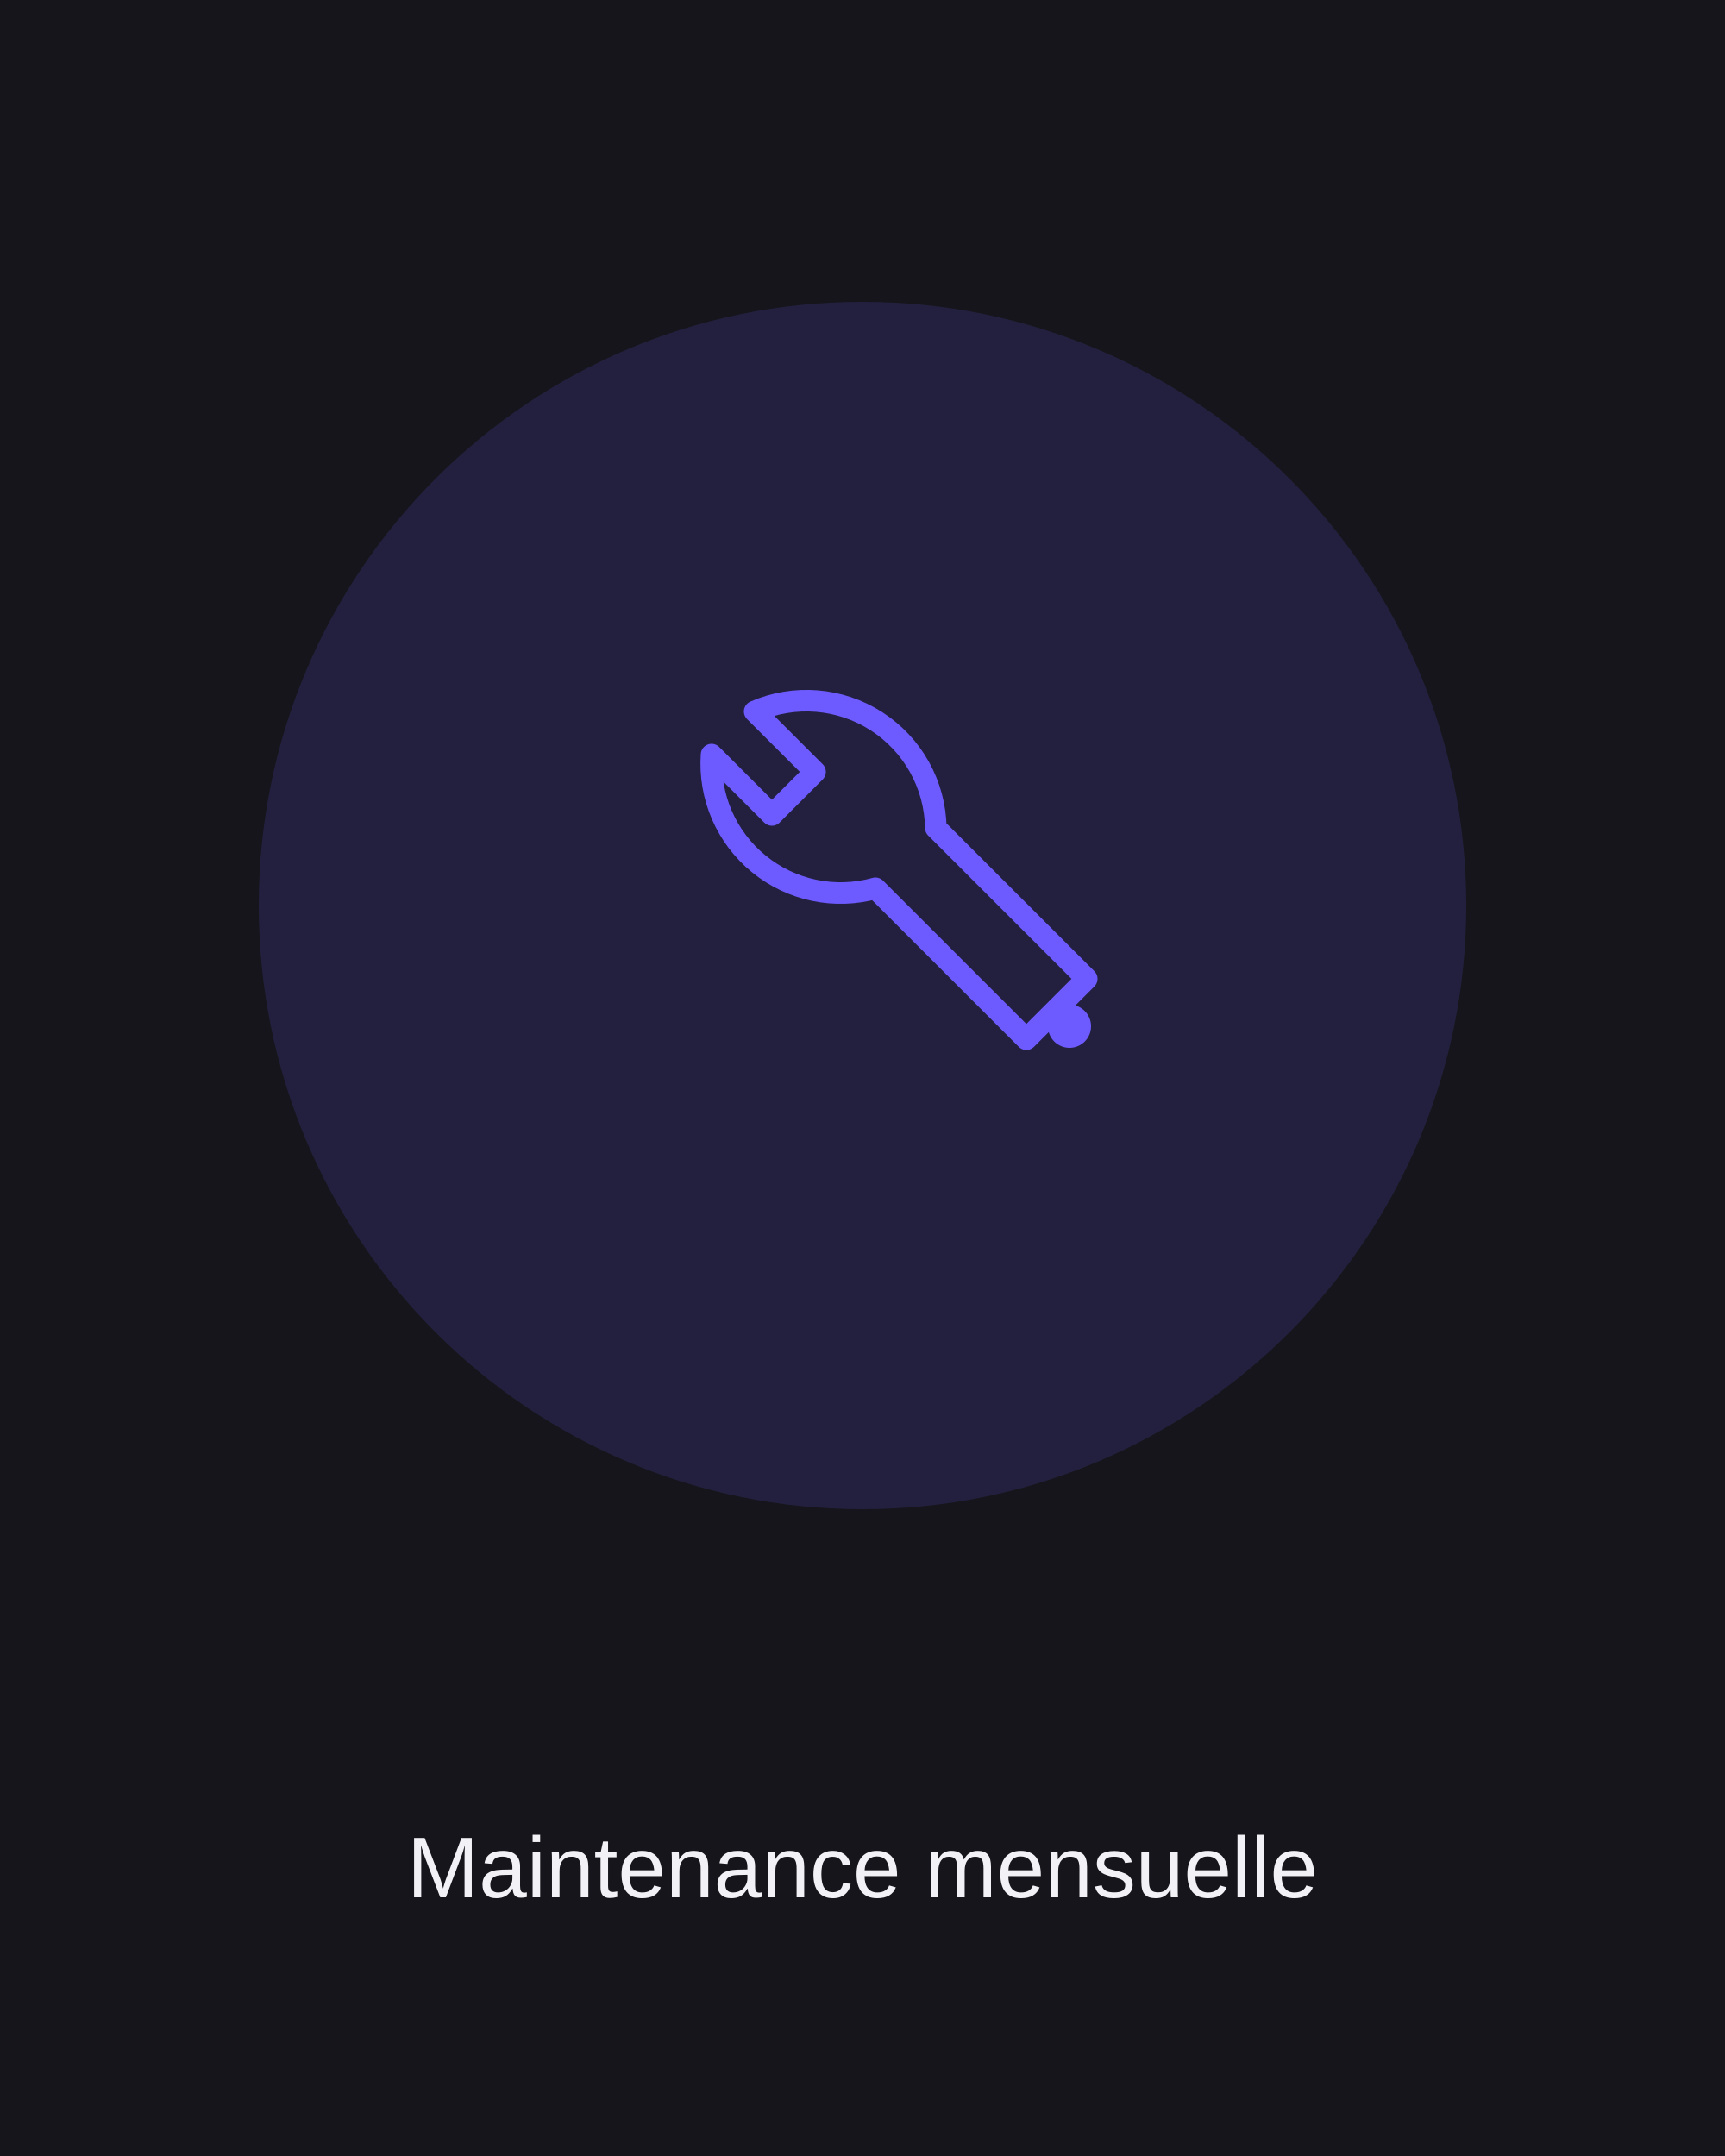
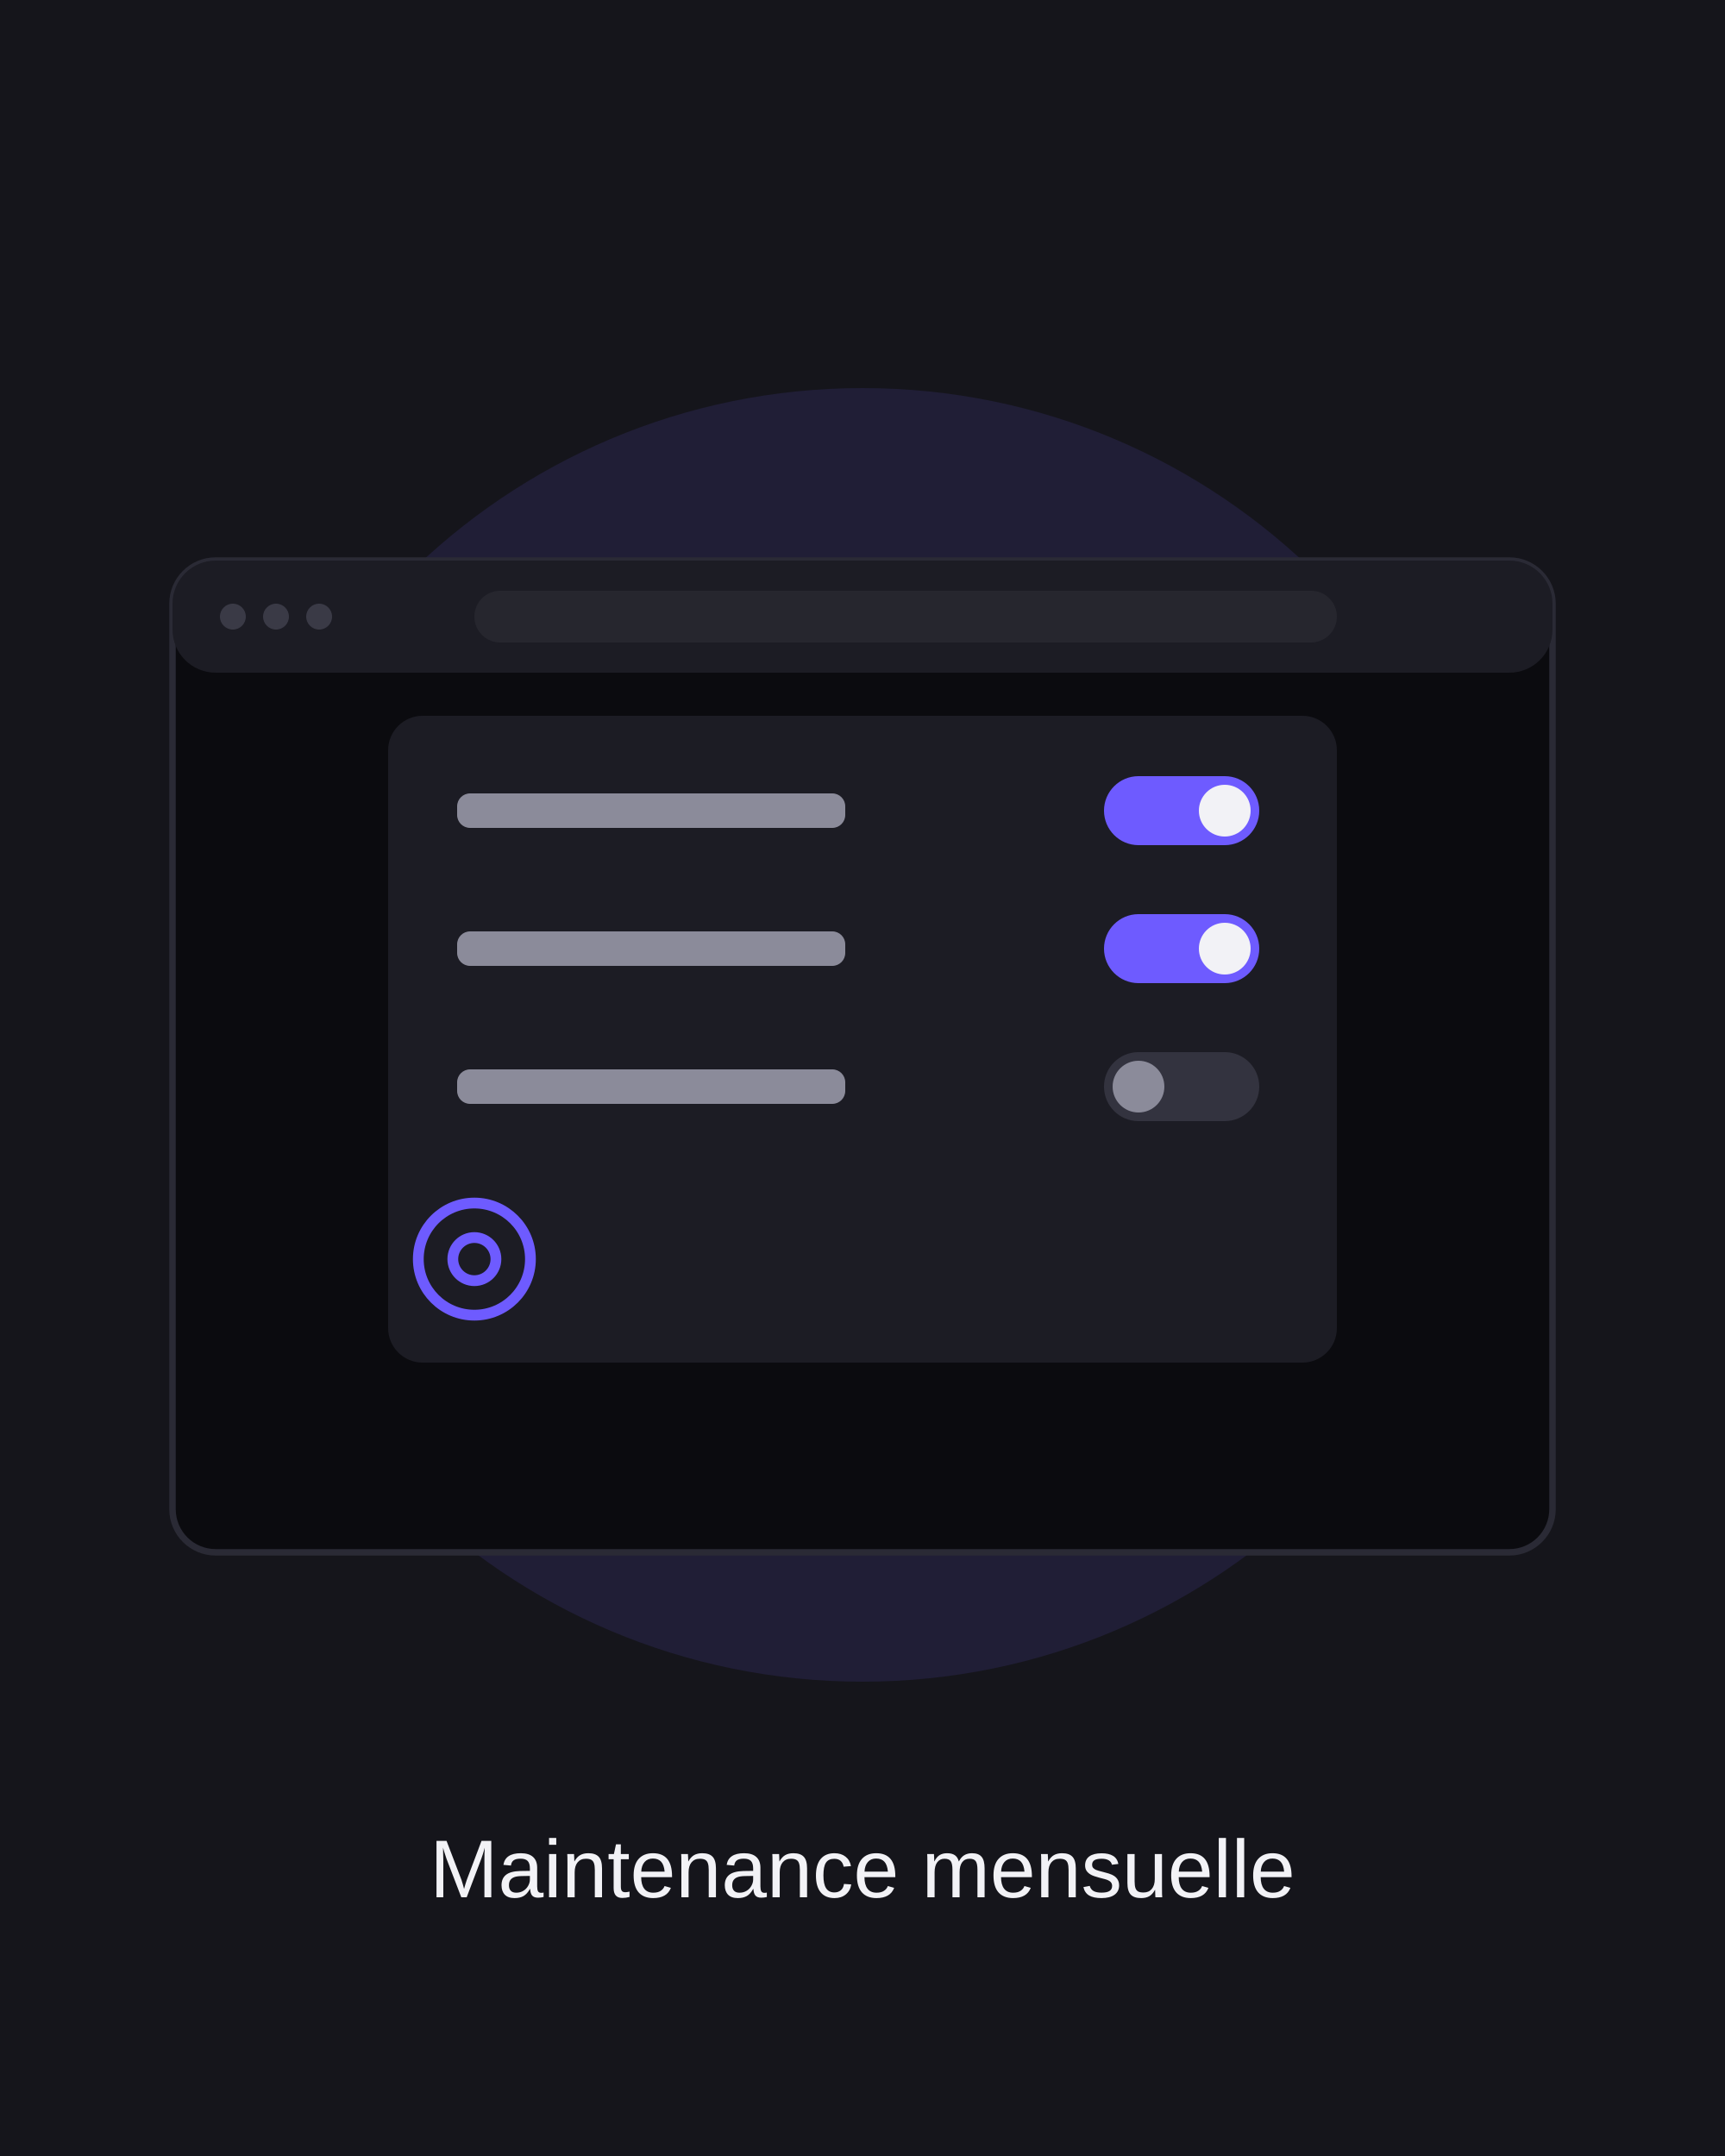
<svg xmlns="http://www.w3.org/2000/svg" viewBox="0 0 400 500" width="400" height="500">
  <rect width="400" height="500" fill="#15151b" />
-   <circle cx="200" cy="210" r="140" fill="#6e5bff" opacity="0.16" />
-   <path d="M175 165a30 30 0 0 1 42 27l35 35-14 14-35-35a30 30 0 0 1-38-31l14 14 10-10z" fill="none" stroke="#6e5bff" stroke-width="5" stroke-linejoin="round" />
-   <circle cx="248" cy="238" r="5" fill="#6e5bff" />
-   <text x="200" y="440" text-anchor="middle" font-family="'Space Grotesk', Arial, sans-serif" font-size="20" fill="#f2f2f6">Maintenance mensuelle</text>
+   <circle cx="200" cy="240" r="150" fill="#6e5bff" opacity="0.12" />
+   <rect x="40" y="130" width="320" height="230" rx="10" fill="#0b0b0f" stroke="#2a2a35" stroke-width="1.5" />
+   <rect x="40" y="130" width="320" height="26" rx="10" fill="#1c1c24" />
+   <circle cx="54" cy="143" r="3" fill="#3a3a46" />
+   <circle cx="64" cy="143" r="3" fill="#3a3a46" />
+   <circle cx="74" cy="143" r="3" fill="#3a3a46" />
+   <rect x="110" y="137" width="200" height="12" rx="6" fill="#26262e" />
+   <rect x="90" y="166" width="220" height="150" rx="8" fill="#1c1c24" />
+   <rect x="106" y="184" width="90" height="8" rx="3" fill="#8b8b9a" />
+   <rect x="256" y="180" width="36" height="16" rx="8" fill="#6e5bff" />
+   <circle cx="284" cy="188" r="6" fill="#f2f2f6" />
+   <rect x="106" y="216" width="90" height="8" rx="3" fill="#8b8b9a" />
+   <rect x="256" y="212" width="36" height="16" rx="8" fill="#6e5bff" />
+   <circle cx="284" cy="220" r="6" fill="#f2f2f6" />
+   <rect x="106" y="248" width="90" height="8" rx="3" fill="#8b8b9a" />
+   <rect x="256" y="244" width="36" height="16" rx="8" fill="#33333f" />
+   <circle cx="264" cy="252" r="6" fill="#8b8b9a" />
+   <circle cx="110" cy="292" r="13" fill="none" stroke="#6e5bff" stroke-width="2.5" />
+   <circle cx="110" cy="292" r="5" fill="none" stroke="#6e5bff" stroke-width="2.5" />
+   <text x="200" y="440" text-anchor="middle" font-family="'Space Grotesk', Arial, sans-serif" font-size="19" fill="#f2f2f6">Maintenance mensuelle</text>
</svg>
